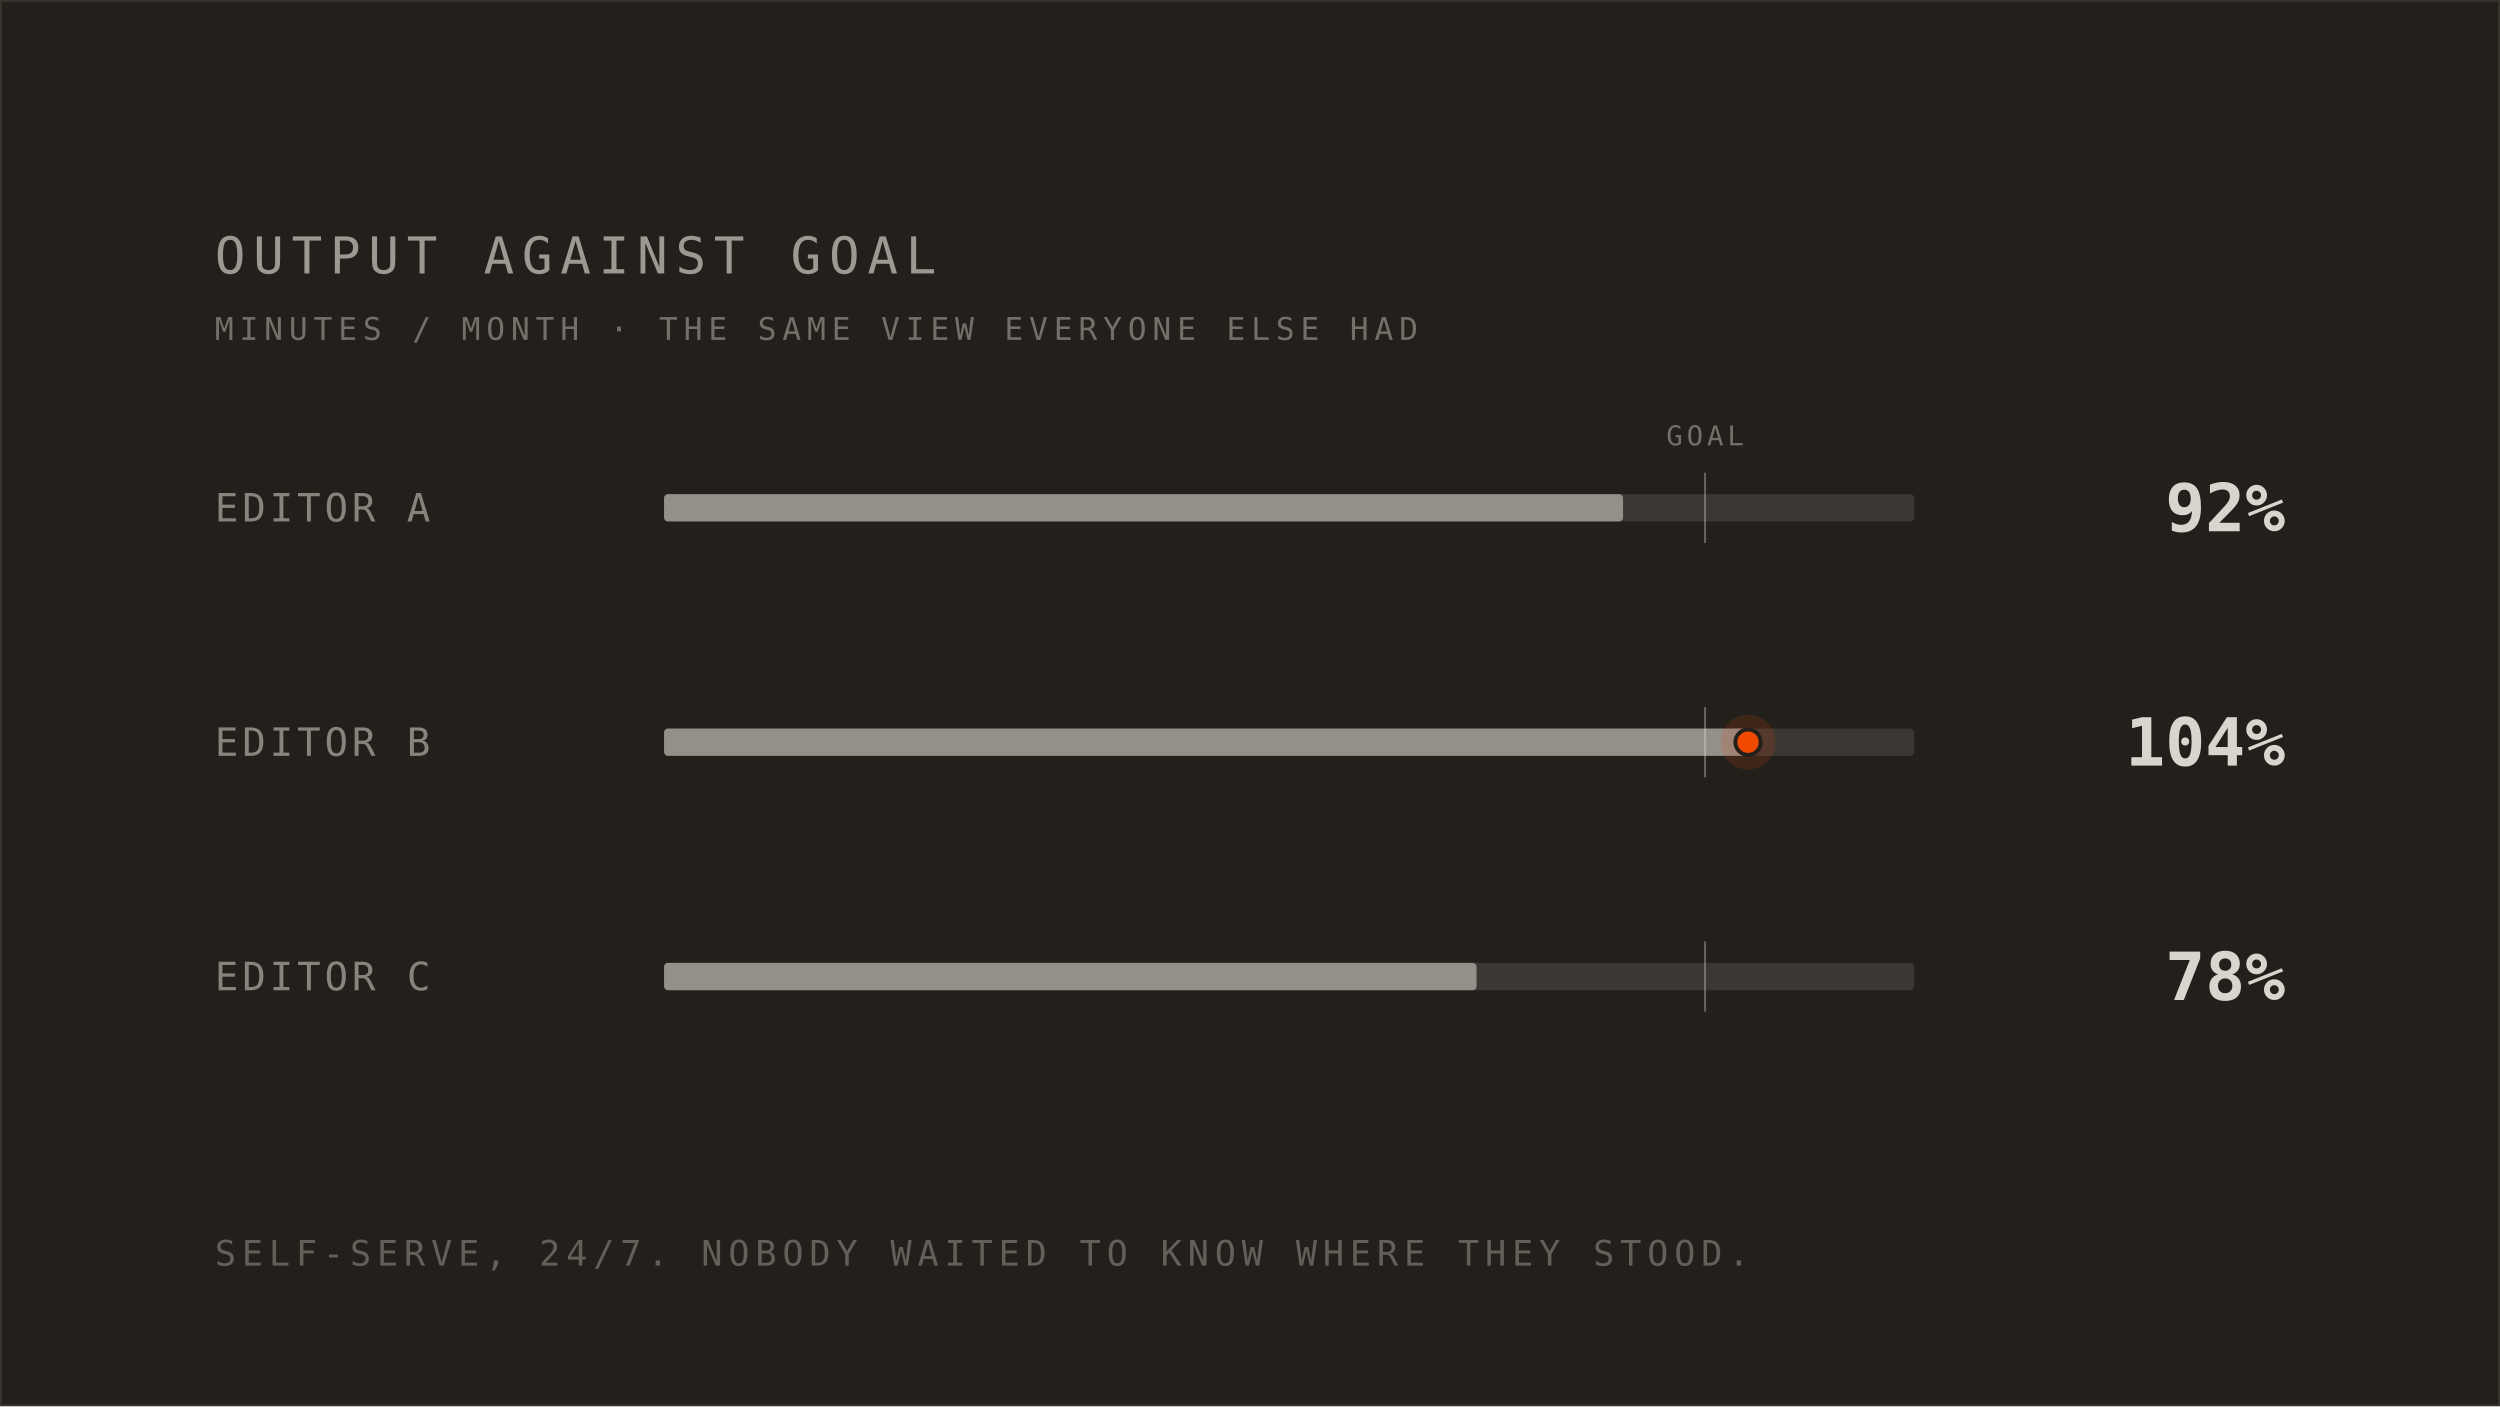
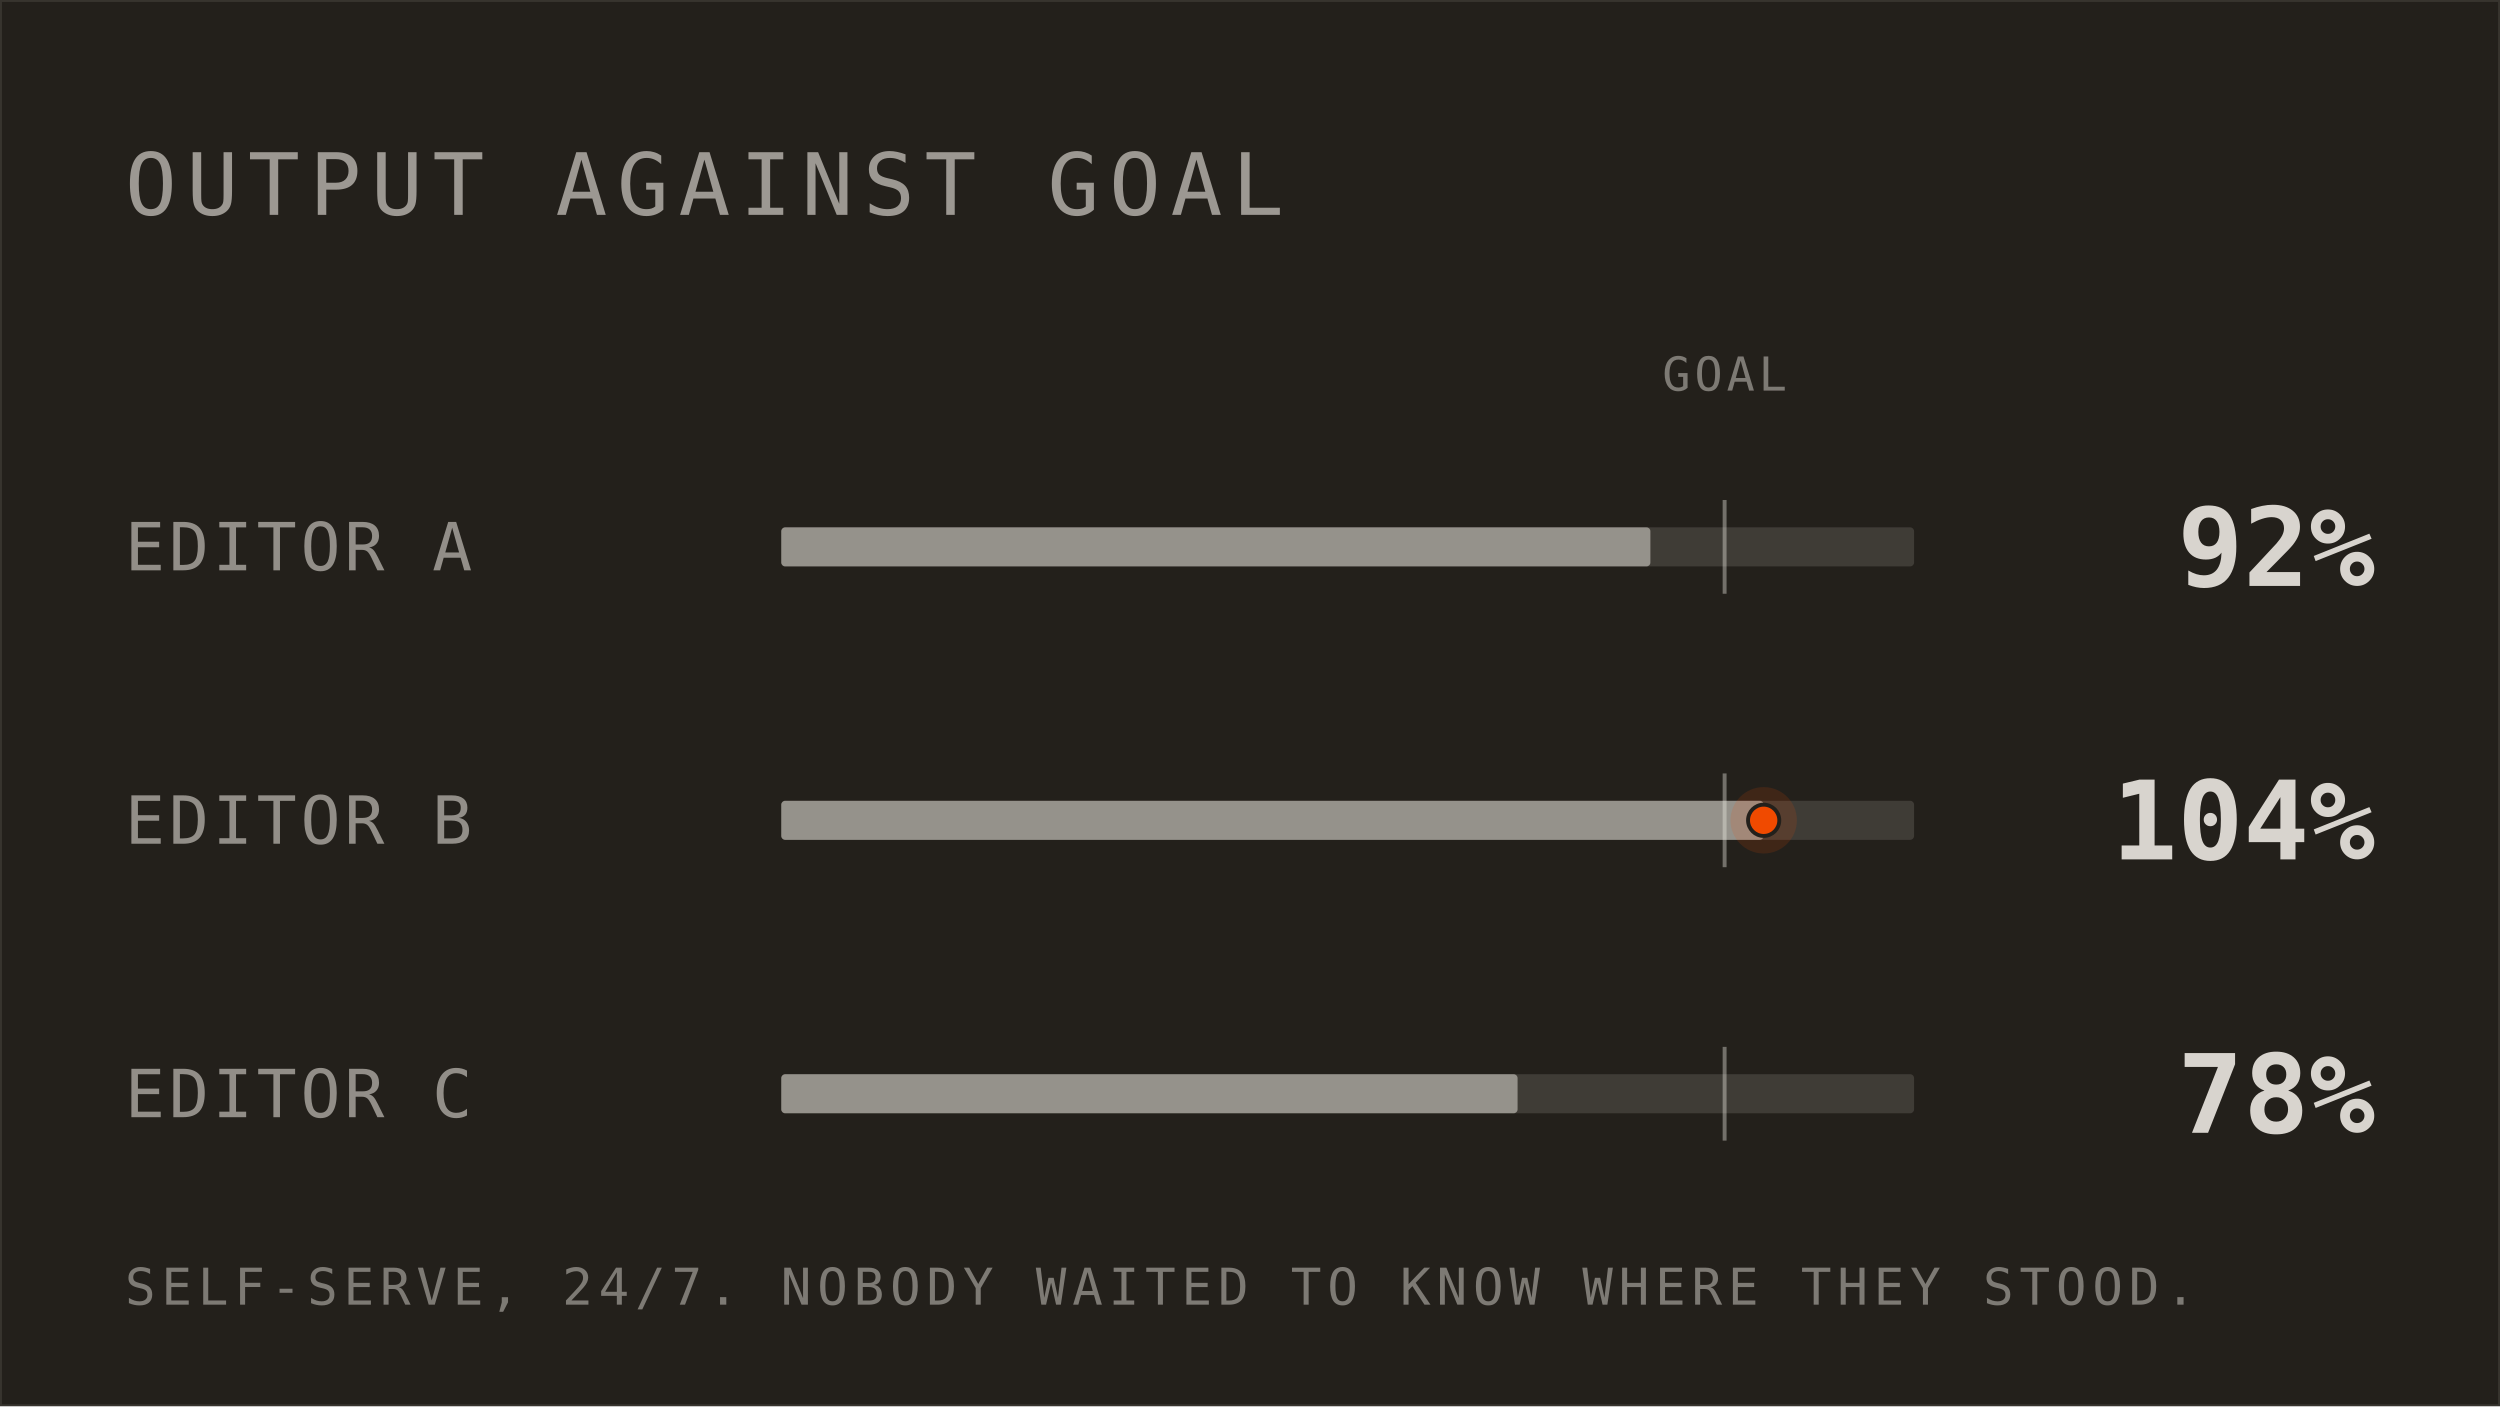
<svg xmlns="http://www.w3.org/2000/svg" width="1280" height="720" viewBox="0 0 1280 720">
  <rect width="1280" height="720" fill="#23201b" />
  <rect x="0.5" y="0.5" width="1279" height="719" fill="none" stroke="#ece8e1" stroke-opacity="0.10" />
-   <text x="110" y="140" font-family="'IBM Plex Mono', ui-monospace, 'DejaVu Sans Mono', monospace" font-size="26" letter-spacing="4" fill="#ece8e1" fill-opacity="0.6">OUTPUT AGAINST GOAL</text>
-   <text x="110" y="174" font-family="'IBM Plex Mono', ui-monospace, 'DejaVu Sans Mono', monospace" font-size="16" letter-spacing="3" fill="#ece8e1" fill-opacity="0.4">MINUTES / MONTH · THE SAME VIEW EVERYONE ELSE HAD</text>
-   <text x="873" y="228" text-anchor="middle" font-family="'IBM Plex Mono', ui-monospace, 'DejaVu Sans Mono', monospace" font-size="14" letter-spacing="2" fill="#ece8e1" fill-opacity="0.4">GOAL</text>
-   <text x="110" y="267" font-family="'IBM Plex Mono', ui-monospace, 'DejaVu Sans Mono', monospace" font-size="20" letter-spacing="2" fill="#ece8e1" fill-opacity="0.5">EDITOR A</text>
-   <rect x="340" y="253" width="640" height="14" rx="2" fill="#ece8e1" fill-opacity="0.12" />
-   <rect x="340" y="253" width="491" height="14" rx="2" fill="#ece8e1" fill-opacity="0.5" />
-   <line x1="873" y1="242" x2="873" y2="278" stroke="#ece8e1" stroke-opacity="0.35" stroke-width="1" />
-   <text x="1170" y="272" text-anchor="end" font-family="'IBM Plex Mono', ui-monospace, 'DejaVu Sans Mono', monospace" font-size="34" font-weight="600" fill="#ece8e1" fill-opacity="0.9">92%</text>
-   <text x="110" y="387" font-family="'IBM Plex Mono', ui-monospace, 'DejaVu Sans Mono', monospace" font-size="20" letter-spacing="2" fill="#ece8e1" fill-opacity="0.5">EDITOR B</text>
-   <rect x="340" y="373" width="640" height="14" rx="2" fill="#ece8e1" fill-opacity="0.12" />
-   <rect x="340" y="373" width="555" height="14" rx="2" fill="#ece8e1" fill-opacity="0.5" />
-   <line x1="873" y1="362" x2="873" y2="398" stroke="#ece8e1" stroke-opacity="0.35" stroke-width="1" />
-   <circle cx="895" cy="380" r="14" fill="#f04a00" fill-opacity="0.14" />
-   <circle cx="895" cy="380" r="6.5" fill="#f04a00" stroke="#23201b" stroke-width="2" />
-   <text x="1170" y="392" text-anchor="end" font-family="'IBM Plex Mono', ui-monospace, 'DejaVu Sans Mono', monospace" font-size="34" font-weight="600" fill="#ece8e1" fill-opacity="0.9">104%</text>
-   <text x="110" y="507" font-family="'IBM Plex Mono', ui-monospace, 'DejaVu Sans Mono', monospace" font-size="20" letter-spacing="2" fill="#ece8e1" fill-opacity="0.5">EDITOR C</text>
-   <rect x="340" y="493" width="640" height="14" rx="2" fill="#ece8e1" fill-opacity="0.12" />
-   <rect x="340" y="493" width="416" height="14" rx="2" fill="#ece8e1" fill-opacity="0.5" />
-   <line x1="873" y1="482" x2="873" y2="518" stroke="#ece8e1" stroke-opacity="0.35" stroke-width="1" />
-   <text x="1170" y="512" text-anchor="end" font-family="'IBM Plex Mono', ui-monospace, 'DejaVu Sans Mono', monospace" font-size="34" font-weight="600" fill="#ece8e1" fill-opacity="0.9">78%</text>
-   <text x="110" y="648" font-family="'IBM Plex Mono', ui-monospace, 'DejaVu Sans Mono', monospace" font-size="18" letter-spacing="3" fill="#ece8e1" fill-opacity="0.32">SELF-SERVE, 24/7. NOBODY WAITED TO KNOW WHERE THEY STOOD.</text>
+   <text x="64" y="110" font-family="'IBM Plex Mono', ui-monospace, 'DejaVu Sans Mono', monospace" font-size="44" letter-spacing="5" fill="#ece8e1" fill-opacity="0.6">OUTPUT AGAINST GOAL</text>
+   <text x="883" y="200" text-anchor="middle" font-family="'IBM Plex Mono', ui-monospace, 'DejaVu Sans Mono', monospace" font-size="24" letter-spacing="2" fill="#ece8e1" fill-opacity="0.45">GOAL</text>
+   <text x="64" y="292" font-family="'IBM Plex Mono', ui-monospace, 'DejaVu Sans Mono', monospace" font-size="34" letter-spacing="2" fill="#ece8e1" fill-opacity="0.55">EDITOR A</text>
+   <rect x="400" y="270" width="580" height="20" rx="2" fill="#ece8e1" fill-opacity="0.14" />
+   <rect x="400" y="270" width="445" height="20" rx="2" fill="#ece8e1" fill-opacity="0.5" />
+   <line x1="883" y1="256" x2="883" y2="304" stroke="#ece8e1" stroke-opacity="0.4" stroke-width="2" />
+   <text x="1216" y="300" text-anchor="end" font-family="'IBM Plex Mono', ui-monospace, 'DejaVu Sans Mono', monospace" font-size="56" font-weight="600" fill="#ece8e1" fill-opacity="0.9">92%</text>
+   <text x="64" y="432" font-family="'IBM Plex Mono', ui-monospace, 'DejaVu Sans Mono', monospace" font-size="34" letter-spacing="2" fill="#ece8e1" fill-opacity="0.55">EDITOR B</text>
+   <rect x="400" y="410" width="580" height="20" rx="2" fill="#ece8e1" fill-opacity="0.14" />
+   <rect x="400" y="410" width="503" height="20" rx="2" fill="#ece8e1" fill-opacity="0.5" />
+   <line x1="883" y1="396" x2="883" y2="444" stroke="#ece8e1" stroke-opacity="0.4" stroke-width="2" />
+   <circle cx="903" cy="420" r="17" fill="#f04a00" fill-opacity="0.14" />
+   <circle cx="903" cy="420" r="8" fill="#f04a00" stroke="#23201b" stroke-width="2" />
+   <text x="1216" y="440" text-anchor="end" font-family="'IBM Plex Mono', ui-monospace, 'DejaVu Sans Mono', monospace" font-size="56" font-weight="600" fill="#ece8e1" fill-opacity="0.9">104%</text>
+   <text x="64" y="572" font-family="'IBM Plex Mono', ui-monospace, 'DejaVu Sans Mono', monospace" font-size="34" letter-spacing="2" fill="#ece8e1" fill-opacity="0.55">EDITOR C</text>
+   <rect x="400" y="550" width="580" height="20" rx="2" fill="#ece8e1" fill-opacity="0.14" />
+   <rect x="400" y="550" width="377" height="20" rx="2" fill="#ece8e1" fill-opacity="0.5" />
+   <line x1="883" y1="536" x2="883" y2="584" stroke="#ece8e1" stroke-opacity="0.4" stroke-width="2" />
+   <text x="1216" y="580" text-anchor="end" font-family="'IBM Plex Mono', ui-monospace, 'DejaVu Sans Mono', monospace" font-size="56" font-weight="600" fill="#ece8e1" fill-opacity="0.9">78%</text>
+   <text x="64" y="668" font-family="'IBM Plex Mono', ui-monospace, 'DejaVu Sans Mono', monospace" font-size="26" letter-spacing="3" fill="#ece8e1" fill-opacity="0.45">SELF-SERVE, 24/7. NOBODY WAITED TO KNOW WHERE THEY STOOD.</text>
</svg>
